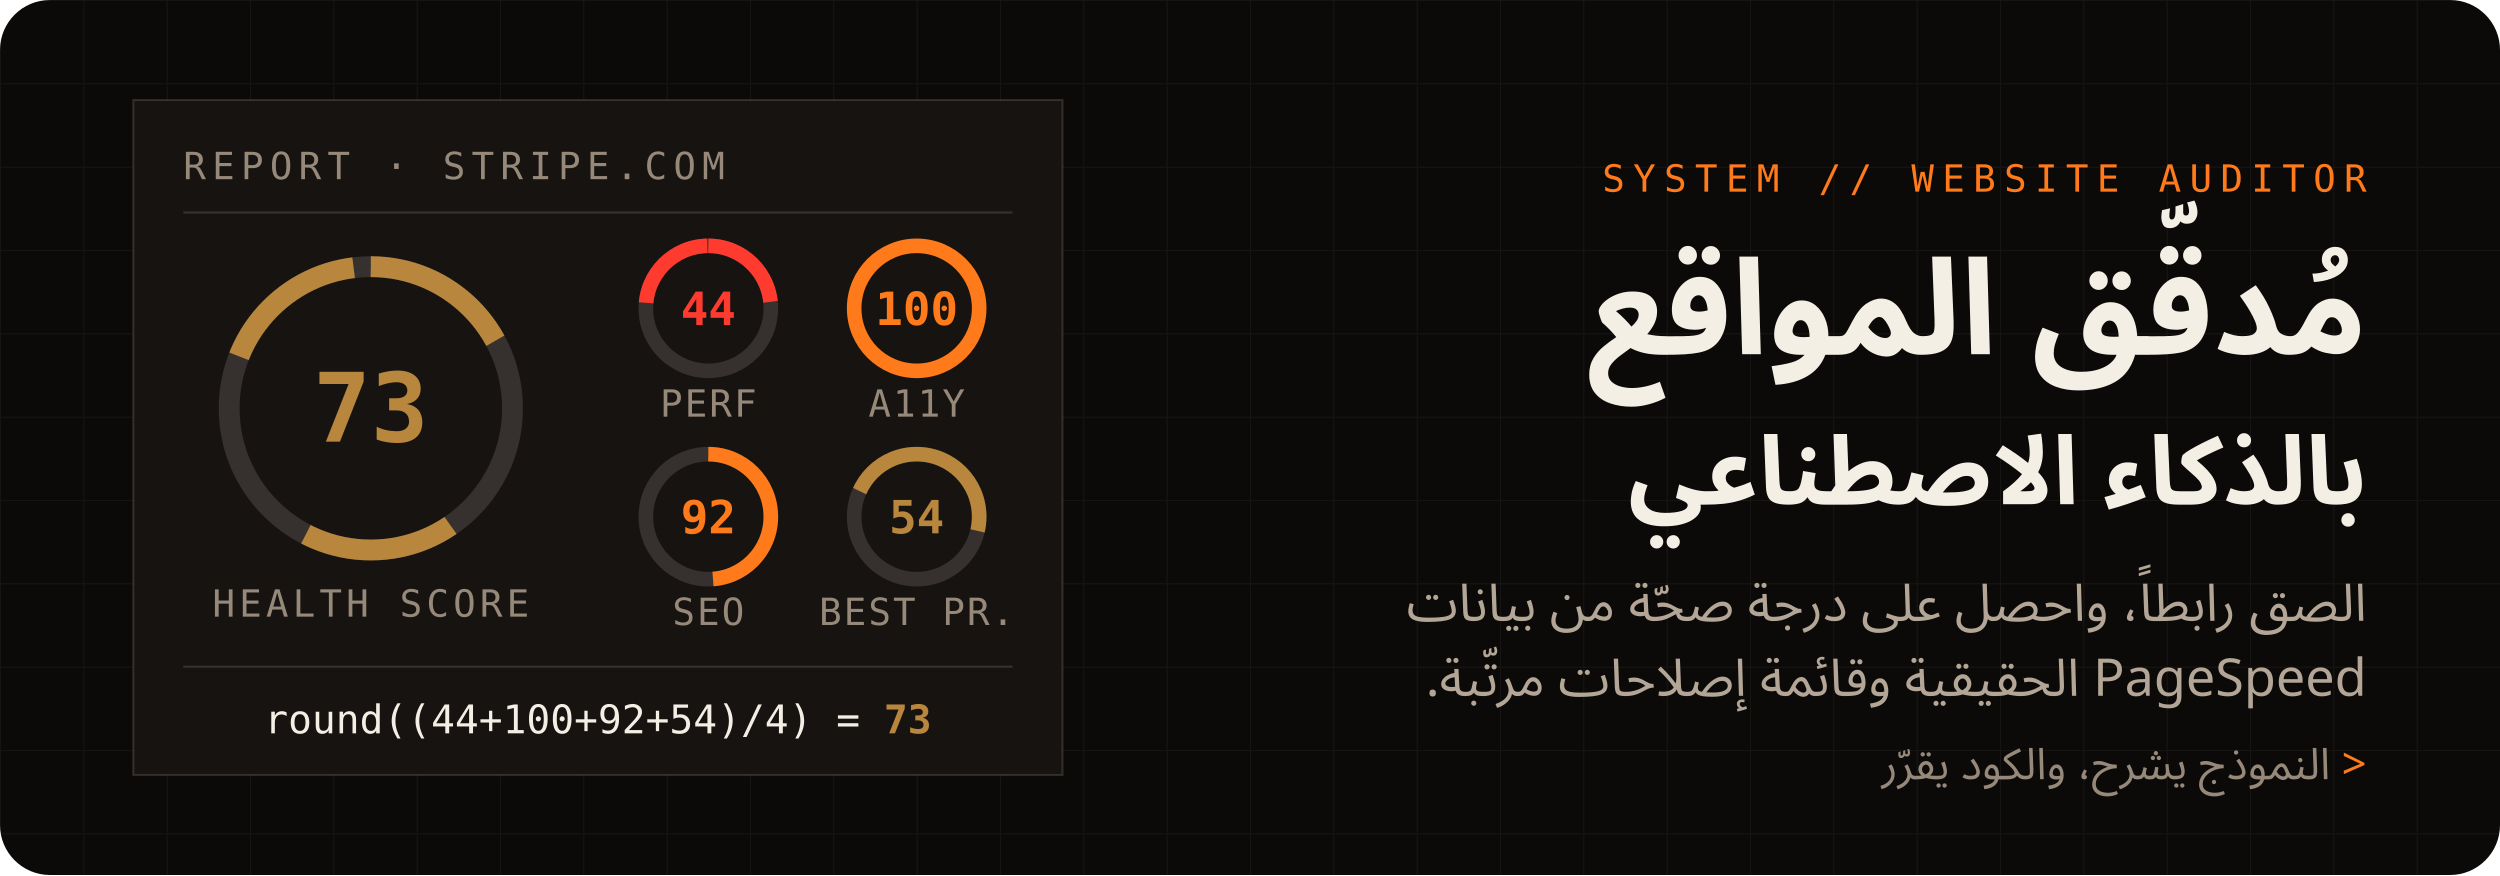
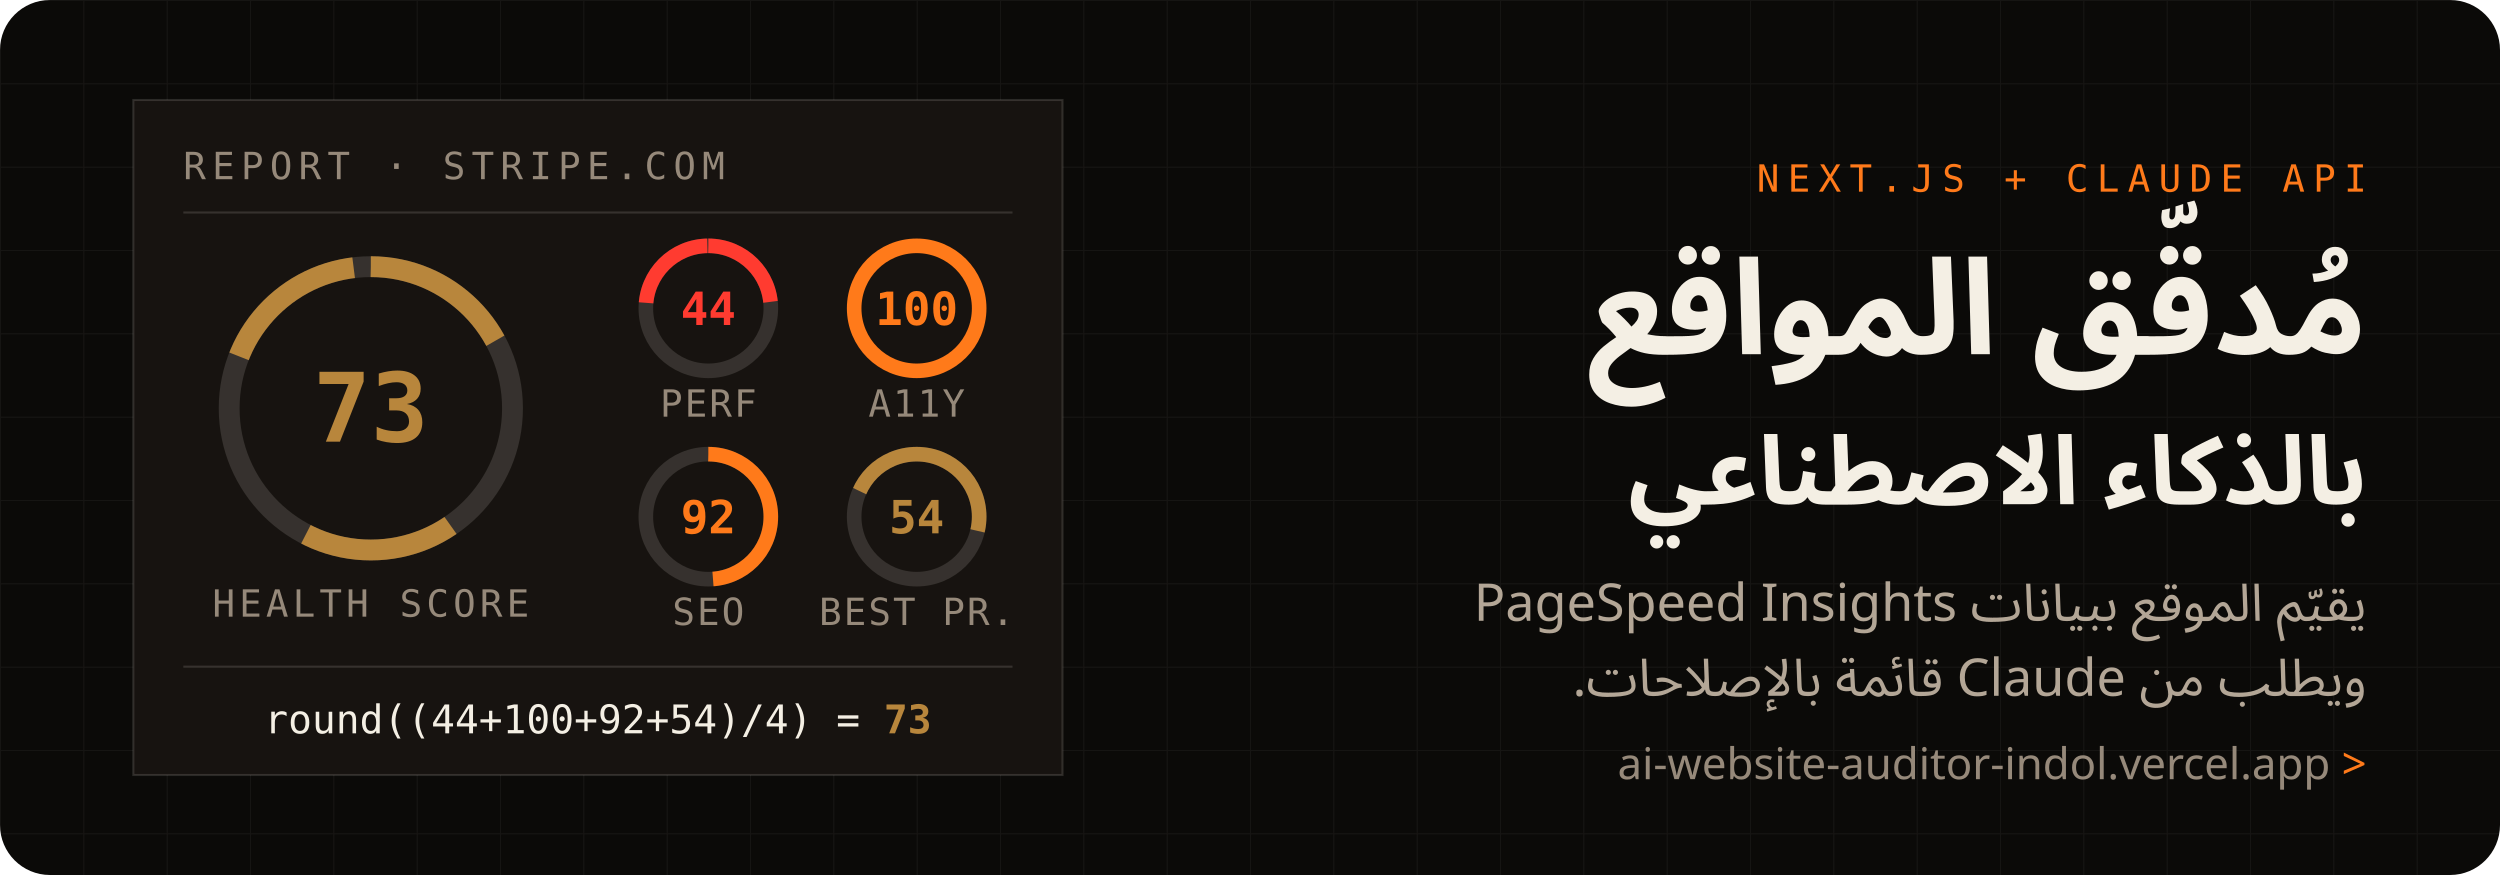
<svg xmlns="http://www.w3.org/2000/svg" width="1200" height="420" viewBox="0 0 1200 420" role="img" aria-labelledby="title desc">
  <defs>
    <pattern id="grid" width="40" height="40" patternUnits="userSpaceOnUse">
      <path d="M40 0H0V40" fill="none" stroke="#f4efe4" stroke-opacity="0.05" stroke-width="1" />
    </pattern>
  </defs>
  <rect width="1200" height="420" rx="24" fill="#0b0a08" />
  <rect width="1200" height="420" rx="24" fill="url(#grid)" />
  <g id="title-block" font-family="'Segoe UI', Tahoma, 'Geeza Pro', 'Noto Sans Arabic', sans-serif" text-anchor="start" direction="rtl">
-     <text x="1136" y="92" direction="ltr" text-anchor="end" font-family="ui-monospace, SFMono-Regular, Menlo, Consolas, monospace" font-size="18" letter-spacing="4" fill="#ff7a1a">SYSTEM // WEBSITE AUDITOR</text>
+     <text x="1136" y="92" direction="ltr" text-anchor="end" font-family="ui-monospace, SFMono-Regular, Menlo, Consolas, monospace" font-size="18" letter-spacing="4" fill="#ff7a1a">NEXT.JS + CLAUDE API</text>
    <text x="1136" y="170" font-size="64" font-weight="700" fill="#f4efe4">مُدقّق المواقع</text>
    <text x="1136" y="242" font-size="46" font-weight="700" fill="#f4efe4">بالذكاء الاصطناعي</text>
    <g font-size="25" fill="#b3a696">
-       <text x="1136" y="298">الصق رابطاً، واحصل على درجة صحّة من بيانات</text>
-       <text x="1136" y="334">PageSpeed الحقيقية وقائمة إصلاحات مرتّبة.</text>
+       <text x="1136" y="298">يقيّم الموقع ببيانات PageSpeed Insights</text>
+       <text x="1136" y="334">ويطلب من Claude قائمة بالإصلاحات.</text>
    </g>
    <text x="1136" y="374" font-size="21" fill="#96897a">
-       <tspan fill="#ff7a1a">&lt;</tspan> النموذج يشرح، والكود يقرّر</text>
+       <tspan fill="#ff7a1a">&lt;</tspan> ai-website-auditor-indol.vercel.app</text>
  </g>
  <g id="project-proof" transform="translate(-626 0)" font-family="ui-monospace, SFMono-Regular, Menlo, Consolas, monospace">
    <rect x="690" y="48" width="446" height="324" fill="#171310" stroke="#f4efe4" stroke-opacity="0.14" />
    <text x="714" y="86" font-size="18" letter-spacing="3" fill="#96897a">REPORT · STRIPE.COM</text>
    <line x1="714" y1="102" x2="1112" y2="102" stroke="#f4efe4" stroke-opacity="0.14" />
    <circle cx="804" cy="196" r="68" fill="none" stroke="#f4efe4" stroke-opacity="0.14" stroke-width="10" />
    <circle cx="804" cy="196" r="68" fill="none" stroke="#b8863c" stroke-width="10" pathLength="100" stroke-dasharray="73 100" transform="rotate(-90 804 196)" />
    <text x="804" y="212" text-anchor="middle" font-size="46" font-weight="700" fill="#b8863c">73</text>
    <text x="804" y="296" text-anchor="middle" font-size="18" letter-spacing="2" fill="#96897a">HEALTH SCORE</text>
    <g font-size="22" font-weight="700" text-anchor="middle">
      <circle cx="966" cy="148" r="30" fill="none" stroke="#f4efe4" stroke-opacity="0.14" stroke-width="7" />
      <circle cx="966" cy="148" r="30" fill="none" stroke="#ff3b30" stroke-width="7" pathLength="100" stroke-dasharray="44 100" transform="rotate(-90 966 148)" />
      <text x="966" y="156" fill="#ff3b30">44</text>
      <circle cx="1066" cy="148" r="30" fill="none" stroke="#ff7a1a" stroke-width="7" />
      <text x="1066" y="156" fill="#ff7a1a">100</text>
      <circle cx="966" cy="248" r="30" fill="none" stroke="#f4efe4" stroke-opacity="0.14" stroke-width="7" />
      <circle cx="966" cy="248" r="30" fill="none" stroke="#ff7a1a" stroke-width="7" pathLength="100" stroke-dasharray="92 100" transform="rotate(-90 966 248)" />
      <text x="966" y="256" fill="#ff7a1a">92</text>
      <circle cx="1066" cy="248" r="30" fill="none" stroke="#f4efe4" stroke-opacity="0.14" stroke-width="7" />
      <circle cx="1066" cy="248" r="30" fill="none" stroke="#b8863c" stroke-width="7" pathLength="100" stroke-dasharray="54 100" transform="rotate(-90 1066 248)" />
      <text x="1066" y="256" fill="#b8863c">54</text>
    </g>
    <g font-size="18" letter-spacing="1" text-anchor="middle" fill="#96897a">
      <text x="966" y="200">PERF</text>
      <text x="1066" y="200">A11Y</text>
      <text x="966" y="300">SEO</text>
      <text x="1066" y="300">BEST PR.</text>
    </g>
    <line x1="714" y1="320" x2="1112" y2="320" stroke="#f4efe4" stroke-opacity="0.14" />
    <text x="913" y="352" text-anchor="middle" font-size="19" fill="#f4efe4">round((44+100+92+54)/4) = <tspan fill="#b8863c" font-weight="700">73</tspan>
    </text>
  </g>
</svg>
